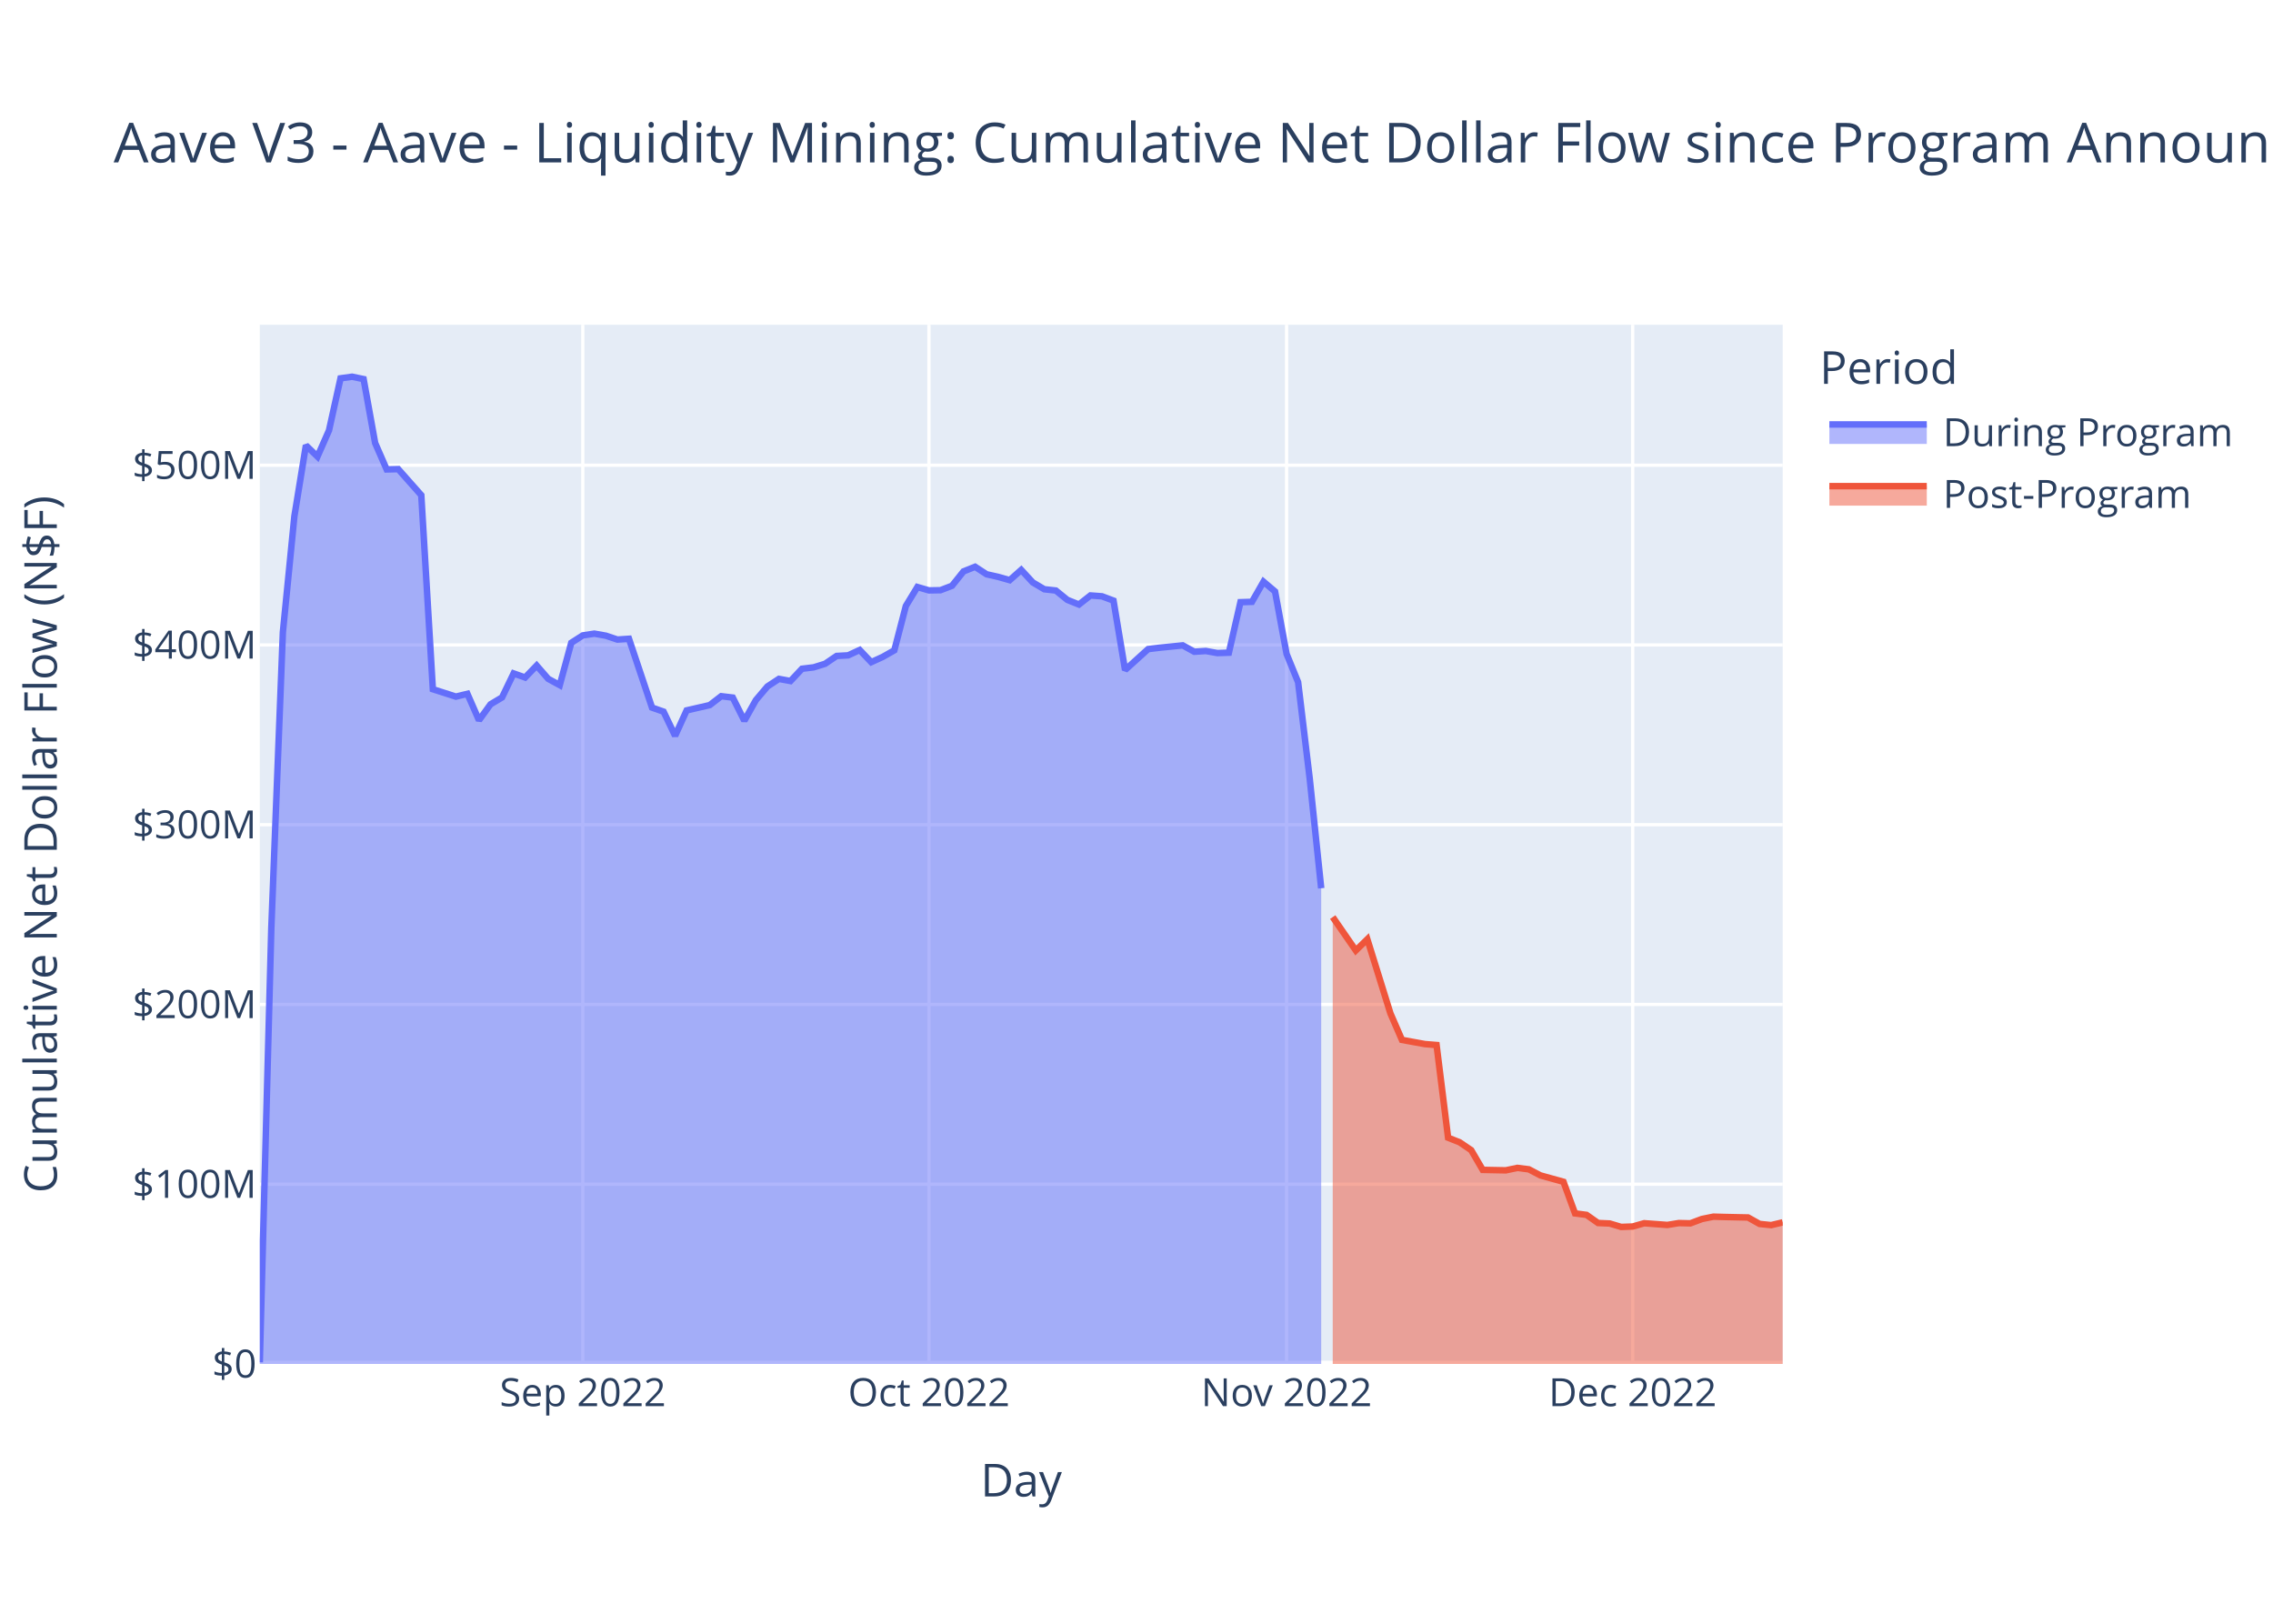
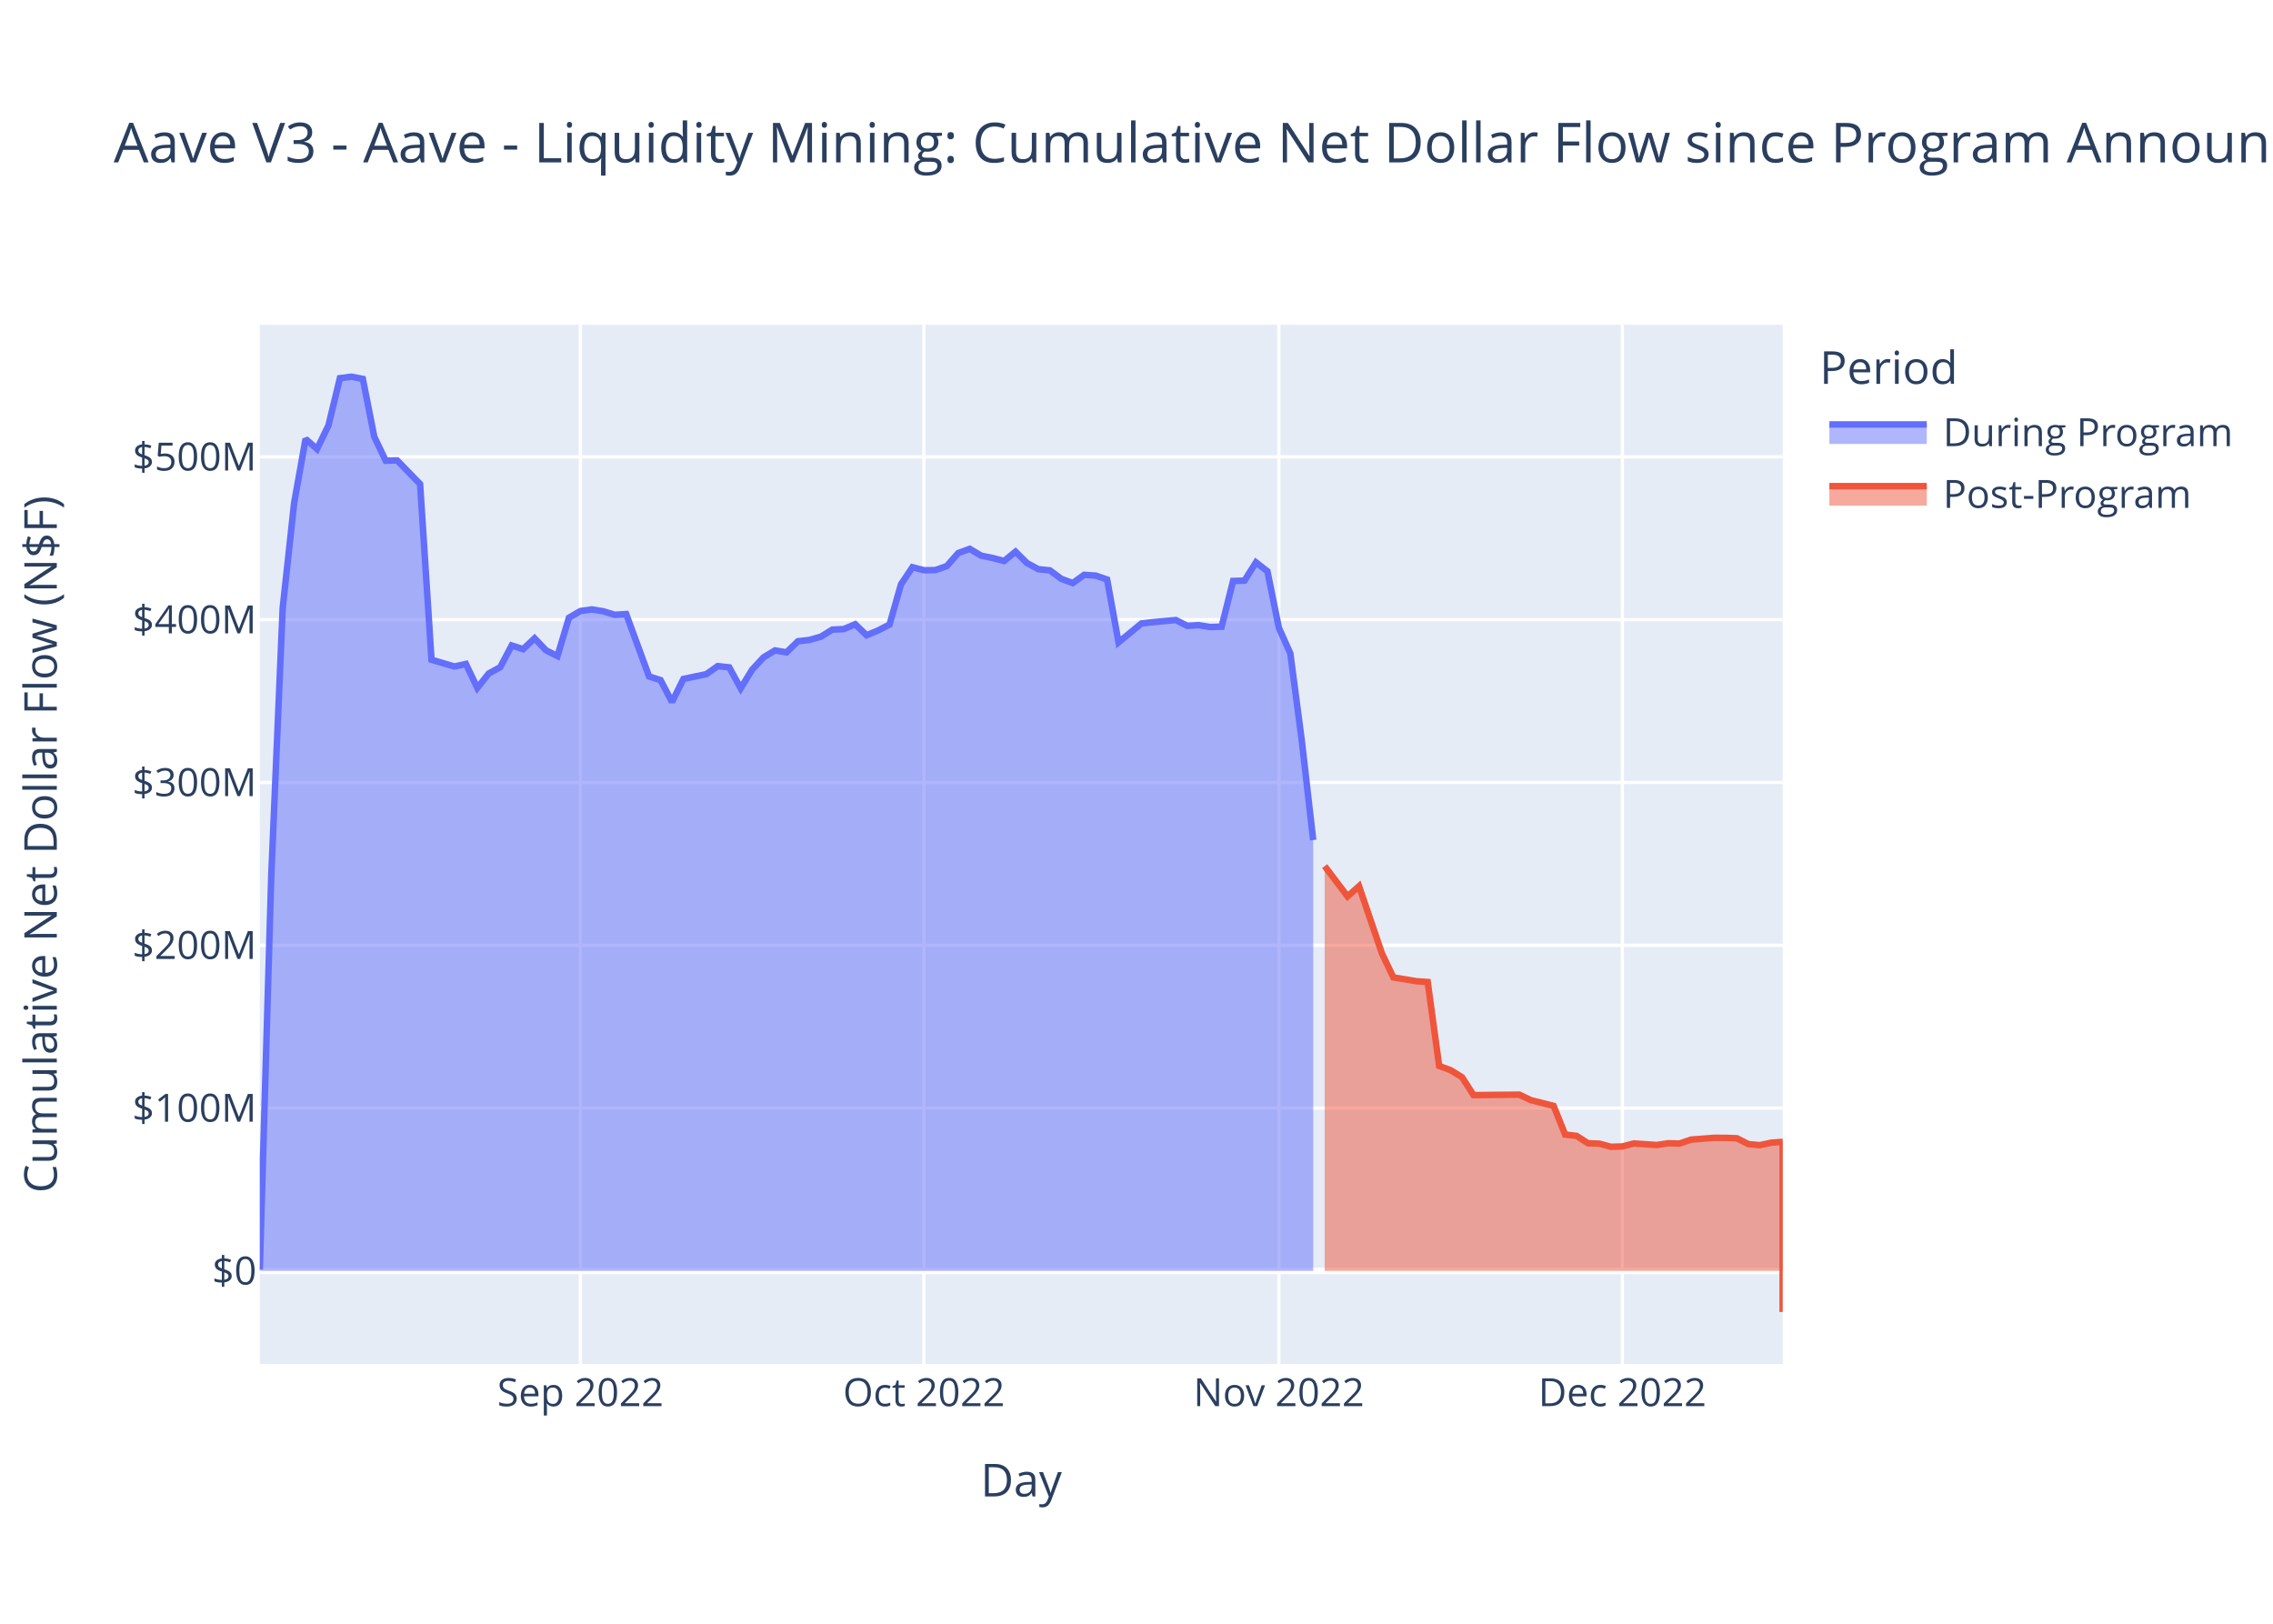
<svg xmlns="http://www.w3.org/2000/svg" class="main-svg" width="700" height="500" style="" viewBox="0 0 700 500">
  <rect x="0" y="0" width="700" height="500" style="fill: rgb(255, 255, 255); fill-opacity: 1;" />
-   <defs id="defs-b170be">
+   <defs id="defs-dfe012">
    <g class="clips">
-       <clipPath id="clipb170bexyplot" class="plotclip">
+       <clipPath id="clipdfe012xyplot" class="plotclip">
        <rect width="469" height="320" />
      </clipPath>
-       <clipPath class="axesclip" id="clipb170bex">
+       <clipPath class="axesclip" id="clipdfe012x">
        <rect x="80" y="0" width="469" height="500" />
      </clipPath>
-       <clipPath class="axesclip" id="clipb170bey">
+       <clipPath class="axesclip" id="clipdfe012y">
        <rect x="0" y="100" width="700" height="320" />
      </clipPath>
-       <clipPath class="axesclip" id="clipb170bexy">
+       <clipPath class="axesclip" id="clipdfe012xy">
        <rect x="80" y="100" width="469" height="320" />
      </clipPath>
    </g>
    <g class="gradients" />
    <g class="patterns" />
  </defs>
  <g class="bglayer">
    <rect class="bg" x="80" y="100" width="469" height="320" style="fill: rgb(229, 236, 246); fill-opacity: 1; stroke-width: 0;" />
  </g>
  <g class="layer-below">
    <g class="imagelayer" />
    <g class="shapelayer" />
  </g>
  <g class="cartesianlayer">
    <g class="subplot xy">
      <g class="layer-subplot">
        <g class="shapelayer" />
        <g class="imagelayer" />
      </g>
      <g class="minor-gridlayer">
        <g class="x" />
        <g class="y" />
      </g>
      <g class="gridlayer">
        <g class="x">
-           <path class="xgrid crisp" transform="translate(179.48,0)" d="M0,100v320" style="stroke: rgb(255, 255, 255); stroke-opacity: 1; stroke-width: 1px;" />
-           <path class="xgrid crisp" transform="translate(286.08,0)" d="M0,100v320" style="stroke: rgb(255, 255, 255); stroke-opacity: 1; stroke-width: 1px;" />
-           <path class="xgrid crisp" transform="translate(396.22,0)" d="M0,100v320" style="stroke: rgb(255, 255, 255); stroke-opacity: 1; stroke-width: 1px;" />
-           <path class="xgrid crisp" transform="translate(502.81,0)" d="M0,100v320" style="stroke: rgb(255, 255, 255); stroke-opacity: 1; stroke-width: 1px;" />
+           <path class="xgrid crisp" transform="translate(178.74,0)" d="M0,100v320" style="stroke: rgb(255, 255, 255); stroke-opacity: 1; stroke-width: 1px;" />
+           <path class="xgrid crisp" transform="translate(284.53,0)" d="M0,100v320" style="stroke: rgb(255, 255, 255); stroke-opacity: 1; stroke-width: 1px;" />
+           <path class="xgrid crisp" transform="translate(393.84,0)" d="M0,100v320" style="stroke: rgb(255, 255, 255); stroke-opacity: 1; stroke-width: 1px;" />
+           <path class="xgrid crisp" transform="translate(499.63,0)" d="M0,100v320" style="stroke: rgb(255, 255, 255); stroke-opacity: 1; stroke-width: 1px;" />
        </g>
        <g class="y">
-           <path class="ygrid crisp" transform="translate(0,364.65)" d="M80,0h469" style="stroke: rgb(255, 255, 255); stroke-opacity: 1; stroke-width: 1px;" />
-           <path class="ygrid crisp" transform="translate(0,309.3)" d="M80,0h469" style="stroke: rgb(255, 255, 255); stroke-opacity: 1; stroke-width: 1px;" />
-           <path class="ygrid crisp" transform="translate(0,253.95)" d="M80,0h469" style="stroke: rgb(255, 255, 255); stroke-opacity: 1; stroke-width: 1px;" />
-           <path class="ygrid crisp" transform="translate(0,198.6)" d="M80,0h469" style="stroke: rgb(255, 255, 255); stroke-opacity: 1; stroke-width: 1px;" />
-           <path class="ygrid crisp" transform="translate(0,143.25)" d="M80,0h469" style="stroke: rgb(255, 255, 255); stroke-opacity: 1; stroke-width: 1px;" />
+           <path class="ygrid crisp" transform="translate(0,341.21)" d="M80,0h469" style="stroke: rgb(255, 255, 255); stroke-opacity: 1; stroke-width: 1px;" />
+           <path class="ygrid crisp" transform="translate(0,291.08)" d="M80,0h469" style="stroke: rgb(255, 255, 255); stroke-opacity: 1; stroke-width: 1px;" />
+           <path class="ygrid crisp" transform="translate(0,240.95)" d="M80,0h469" style="stroke: rgb(255, 255, 255); stroke-opacity: 1; stroke-width: 1px;" />
+           <path class="ygrid crisp" transform="translate(0,190.82)" d="M80,0h469" style="stroke: rgb(255, 255, 255); stroke-opacity: 1; stroke-width: 1px;" />
+           <path class="ygrid crisp" transform="translate(0,140.68)" d="M80,0h469" style="stroke: rgb(255, 255, 255); stroke-opacity: 1; stroke-width: 1px;" />
        </g>
      </g>
      <g class="zerolinelayer">
-         <path class="yzl zl crisp" transform="translate(0,420)" d="M80,0h469" style="stroke: rgb(255, 255, 255); stroke-opacity: 1; stroke-width: 2px;" />
+         <path class="yzl zl crisp" transform="translate(0,391.35)" d="M80,0h469" style="stroke: rgb(255, 255, 255); stroke-opacity: 1; stroke-width: 2px;" />
      </g>
      <path class="xlines-below" />
      <path class="ylines-below" />
      <g class="overlines-below" />
      <g class="xaxislayer-below" />
      <g class="yaxislayer-below" />
      <g class="overaxes-below" />
-       <g class="plot" transform="translate(80,100)" clip-path="url(#clipb170bexyplot)">
+       <g class="plot" transform="translate(80,100)" clip-path="url(#clipdfe012xyplot)">
        <g class="scatterlayer mlayer">
-           <g class="trace scatter trace992c4d" style="stroke-miterlimit: 2;">
+           <g class="trace scatter trace1b4d45" style="stroke-miterlimit: 2;">
            <g class="fills">
              <g>
-                 <path class="js-fill" d="M326.88,320L0,320L0,319.5L3.55,185.88L7.11,94.72L10.66,58.96L14.21,37.14L17.77,40.59L21.32,32.53L24.87,16.5L28.42,16L31.98,16.74L35.53,36.42L39.08,44.55L42.64,44.46L49.74,52.48L53.3,112.23L60.4,114.51L63.95,113.65L67.51,121.79L71.06,116.88L74.61,114.76L78.17,107.37L81.72,108.62L85.27,104.94L88.83,109.03L92.38,110.97L95.93,97.94L99.48,95.66L103.04,95.12L106.59,95.75L110.14,96.94L113.7,96.7L120.8,117.89L124.36,119.14L127.91,126.57L131.46,118.75L138.57,117.12L142.12,114.38L145.67,114.81L149.23,121.93L152.78,115.59L156.33,111.39L159.89,109.05L163.44,109.71L166.99,105.93L170.55,105.5L174.1,104.4L177.65,101.99L181.2,101.8L184.76,100.15L188.31,103.9L191.86,102.27L195.42,100.25L198.97,86.6L202.52,80.76L206.08,81.8L209.63,81.74L213.18,80.38L216.73,75.95L220.29,74.53L223.84,76.84L227.39,77.63L230.95,78.65L234.5,75.49L238.05,79.34L241.61,81.45L245.16,81.84L248.71,84.72L252.27,86.15L255.82,83.36L259.37,83.62L262.92,84.95L266.48,106.32L270.03,103.1L273.58,99.88L277.14,99.45L284.24,98.73L287.8,100.69L291.35,100.46L294.9,101.1L298.45,100.98L302.01,85.43L305.56,85.32L309.11,79.12L312.67,82.14L316.22,101.36L319.77,110.06L323.33,139.62L326.88,173.52" style="fill: rgb(99, 110, 250); fill-opacity: 0.5; stroke-width: 0;" />
+                 <path class="js-fill" d="M324.42,291.35L0,291.35L0,290.9L3.53,169.87L7.05,87.3L10.58,54.91L14.11,35.15L17.63,38.27L21.16,30.97L24.68,16.45L28.21,16L31.74,16.67L35.26,34.49L38.79,41.86L42.32,41.78L49.37,49.04L52.89,103.16L59.95,105.23L63.47,104.45L67,111.82L70.53,107.38L74.05,105.45L77.58,98.76L81.11,99.89L84.63,96.56L88.16,100.26L91.68,102.02L95.21,90.22L98.74,88.15L102.26,87.66L105.79,88.23L109.32,89.31L112.84,89.09L119.89,108.29L123.42,109.42L126.95,116.15L130.47,109.07L137.53,107.59L141.05,105.11L144.58,105.5L148.11,111.95L151.63,106.2L155.16,102.4L158.68,100.28L162.21,100.88L165.74,97.46L169.26,97.06L172.79,96.06L176.32,93.88L179.84,93.71L183.37,92.22L186.89,95.61L190.42,94.14L193.95,92.31L197.47,79.94L201,74.66L204.53,75.59L208.05,75.55L211.58,74.31L215.11,70.3L218.63,69.01L222.16,71.1L225.68,71.82L229.21,72.75L232.74,69.88L236.26,73.37L239.79,75.28L243.32,75.63L246.84,78.24L250.37,79.54L253.89,77.01L257.42,77.24L260.95,78.45L264.47,97.8L268,94.89L271.53,91.98L275.05,91.58L282.11,90.93L285.63,92.71L289.16,92.5L292.68,93.08L296.21,92.97L299.74,78.89L303.26,78.79L306.79,73.17L310.32,75.91L313.84,93.31L317.37,101.2L320.89,127.97L324.42,158.68" style="fill: rgb(99, 110, 250); fill-opacity: 0.5; stroke-width: 0;" />
              </g>
            </g>
            <g class="errorbars" />
            <g class="lines">
-               <path class="js-line" d="M0,319.5L3.55,185.88L7.11,94.72L10.66,58.96L14.21,37.14L17.77,40.59L21.32,32.53L24.87,16.5L28.42,16L31.98,16.74L35.53,36.42L39.08,44.55L42.64,44.46L49.74,52.48L53.3,112.23L60.4,114.51L63.95,113.65L67.51,121.79L71.06,116.88L74.61,114.76L78.17,107.37L81.72,108.62L85.27,104.94L88.83,109.03L92.38,110.97L95.93,97.94L99.48,95.66L103.04,95.12L106.59,95.75L110.14,96.94L113.7,96.7L120.8,117.89L124.36,119.14L127.91,126.57L131.46,118.75L138.57,117.12L142.12,114.38L145.67,114.81L149.23,121.93L152.78,115.59L156.33,111.39L159.89,109.05L163.44,109.71L166.99,105.93L170.55,105.5L174.1,104.4L177.65,101.99L181.2,101.8L184.76,100.15L188.31,103.9L191.86,102.27L195.42,100.25L198.97,86.6L202.52,80.76L206.08,81.8L209.63,81.74L213.18,80.38L216.73,75.95L220.29,74.53L223.84,76.84L227.39,77.63L230.95,78.65L234.5,75.49L238.05,79.34L241.61,81.45L245.16,81.84L248.71,84.72L252.27,86.15L255.82,83.36L259.37,83.62L262.92,84.95L266.48,106.32L270.03,103.1L273.58,99.88L277.14,99.45L284.24,98.73L287.8,100.69L291.35,100.46L294.9,101.1L298.45,100.98L302.01,85.43L305.56,85.32L309.11,79.12L312.67,82.14L316.22,101.36L319.77,110.06L323.33,139.62L326.88,173.52" style="vector-effect: non-scaling-stroke; fill: none; stroke: rgb(99, 110, 250); stroke-opacity: 1; stroke-width: 2px; opacity: 1;" />
+               <path class="js-line" d="M0,290.9L3.53,169.87L7.05,87.3L10.58,54.91L14.11,35.15L17.63,38.27L21.16,30.97L24.68,16.45L28.21,16L31.74,16.67L35.26,34.49L38.79,41.86L42.32,41.78L49.37,49.04L52.89,103.16L59.95,105.23L63.47,104.45L67,111.82L70.53,107.38L74.05,105.45L77.58,98.76L81.11,99.89L84.63,96.56L88.16,100.26L91.68,102.02L95.21,90.22L98.74,88.15L102.26,87.66L105.79,88.23L109.32,89.31L112.84,89.09L119.89,108.29L123.42,109.42L126.95,116.15L130.47,109.07L137.53,107.59L141.05,105.11L144.58,105.5L148.11,111.95L151.63,106.2L155.16,102.4L158.68,100.28L162.21,100.88L165.74,97.46L169.26,97.06L172.79,96.06L176.32,93.88L179.84,93.71L183.37,92.22L186.89,95.61L190.42,94.14L193.95,92.31L197.47,79.94L201,74.66L204.53,75.59L208.05,75.55L211.58,74.31L215.11,70.3L218.63,69.01L222.16,71.1L225.68,71.82L229.21,72.75L232.74,69.88L236.26,73.37L239.79,75.28L243.32,75.63L246.84,78.24L250.37,79.54L253.89,77.01L257.42,77.24L260.95,78.45L264.47,97.8L268,94.89L271.53,91.98L275.05,91.58L282.11,90.93L285.63,92.71L289.16,92.5L292.68,93.08L296.21,92.97L299.74,78.89L303.26,78.79L306.79,73.17L310.32,75.91L313.84,93.31L317.37,101.2L320.89,127.97L324.42,158.68" style="vector-effect: non-scaling-stroke; fill: none; stroke: rgb(99, 110, 250); stroke-opacity: 1; stroke-width: 2px; opacity: 1;" />
            </g>
            <g class="points" />
            <g class="text" />
          </g>
-           <g class="trace scatter trace2d1d4d" style="stroke-miterlimit: 2;">
+           <g class="trace scatter traceac7af5" style="stroke-miterlimit: 2;">
            <g class="fills">
              <g>
-                 <path class="js-fill" d="M469,320L330.43,320L330.43,182.4L337.54,192.68L341.09,189.21L348.2,212.06L351.75,220.22L358.86,221.51L362.41,221.79L365.96,250.34L369.52,251.75L373.07,254.16L376.62,260.24L383.73,260.38L387.28,259.63L390.83,260.07L394.39,261.94L401.49,263.91L405.05,273.64L408.6,274.1L412.15,276.6L415.7,276.75L419.26,277.81L422.81,277.68L426.36,276.67L433.47,277.2L437.02,276.62L440.58,276.7L444.13,275.37L447.68,274.65L451.23,274.75L458.34,274.9L461.89,276.89L465.45,277.25L469,276.41" style="fill: rgb(239, 85, 59); fill-opacity: 0.5; stroke-width: 0;" />
+                 <path class="js-fill" d="M469,291.35L327.95,291.35L327.95,166.71L335,176.02L338.53,172.88L345.58,193.58L349.11,200.97L356.16,202.14L359.68,202.39L363.21,228.25L366.74,229.53L370.26,231.71L373.79,237.22L387.89,237.07L391.42,238.76L398.47,240.54L402,249.36L405.53,249.77L409.05,252.04L412.58,252.17L416.11,253.13L419.63,253.02L423.16,252.1L430.21,252.58L433.74,252.05L437.26,252.13L440.79,250.92L447.84,250.37L451.37,250.38L454.89,250.5L458.42,252.3L461.95,252.63L465.47,251.87L469,251.61L469,304" style="fill: rgb(239, 85, 59); fill-opacity: 0.5; stroke-width: 0;" />
              </g>
            </g>
            <g class="errorbars" />
            <g class="lines">
-               <path class="js-line" d="M330.43,182.4L337.54,192.68L341.09,189.21L348.2,212.06L351.75,220.22L358.86,221.51L362.41,221.79L365.96,250.34L369.52,251.75L373.07,254.16L376.62,260.24L383.73,260.38L387.28,259.63L390.83,260.07L394.39,261.94L401.49,263.91L405.05,273.64L408.6,274.1L412.15,276.6L415.7,276.75L419.26,277.81L422.81,277.68L426.36,276.67L433.47,277.2L437.02,276.62L440.58,276.7L444.13,275.37L447.68,274.65L451.23,274.75L458.34,274.9L461.89,276.89L465.45,277.25L469,276.41" style="vector-effect: non-scaling-stroke; fill: none; stroke: rgb(239, 85, 59); stroke-opacity: 1; stroke-width: 2px; opacity: 1;" />
+               <path class="js-line" d="M327.95,166.71L335,176.02L338.53,172.88L345.58,193.58L349.11,200.97L356.16,202.14L359.68,202.39L363.21,228.25L366.74,229.53L370.26,231.71L373.79,237.22L387.89,237.07L391.42,238.76L398.47,240.54L402,249.36L405.53,249.77L409.05,252.04L412.58,252.17L416.11,253.13L419.63,253.02L423.16,252.1L430.21,252.58L433.74,252.05L437.26,252.13L440.79,250.92L447.84,250.37L451.37,250.38L454.89,250.5L458.42,252.3L461.95,252.63L465.47,251.87L469,251.61L469,304" style="vector-effect: non-scaling-stroke; fill: none; stroke: rgb(239, 85, 59); stroke-opacity: 1; stroke-width: 2px; opacity: 1;" />
            </g>
            <g class="points" />
            <g class="text" />
          </g>
        </g>
      </g>
      <g class="overplot" />
      <path class="xlines-above crisp" d="M0,0" style="fill: none;" />
      <path class="ylines-above crisp" d="M0,0" style="fill: none;" />
      <g class="overlines-above" />
      <g class="xaxislayer-above">
        <g class="xtick">
-           <text text-anchor="middle" x="0" y="433" transform="translate(179.48,0)" style="font-family: 'Open Sans', verdana, arial, sans-serif; font-size: 12px; fill: rgb(42, 63, 95); fill-opacity: 1; white-space: pre; opacity: 1;">Sep 2022</text>
-         </g>
-         <g class="xtick">
-           <text text-anchor="middle" x="0" y="433" style="font-family: 'Open Sans', verdana, arial, sans-serif; font-size: 12px; fill: rgb(42, 63, 95); fill-opacity: 1; white-space: pre; opacity: 1;" transform="translate(286.08,0)">Oct 2022</text>
-         </g>
-         <g class="xtick">
-           <text text-anchor="middle" x="0" y="433" style="font-family: 'Open Sans', verdana, arial, sans-serif; font-size: 12px; fill: rgb(42, 63, 95); fill-opacity: 1; white-space: pre; opacity: 1;" transform="translate(396.22,0)">Nov 2022</text>
-         </g>
-         <g class="xtick">
-           <text text-anchor="middle" x="0" y="433" style="font-family: 'Open Sans', verdana, arial, sans-serif; font-size: 12px; fill: rgb(42, 63, 95); fill-opacity: 1; white-space: pre; opacity: 1;" transform="translate(502.81,0)">Dec 2022</text>
+           <text text-anchor="middle" x="0" y="433" transform="translate(178.74,0)" style="font-family: 'Open Sans', verdana, arial, sans-serif; font-size: 12px; fill: rgb(42, 63, 95); fill-opacity: 1; white-space: pre; opacity: 1;">Sep 2022</text>
+         </g>
+         <g class="xtick">
+           <text text-anchor="middle" x="0" y="433" style="font-family: 'Open Sans', verdana, arial, sans-serif; font-size: 12px; fill: rgb(42, 63, 95); fill-opacity: 1; white-space: pre; opacity: 1;" transform="translate(284.53,0)">Oct 2022</text>
+         </g>
+         <g class="xtick">
+           <text text-anchor="middle" x="0" y="433" style="font-family: 'Open Sans', verdana, arial, sans-serif; font-size: 12px; fill: rgb(42, 63, 95); fill-opacity: 1; white-space: pre; opacity: 1;" transform="translate(393.84,0)">Nov 2022</text>
+         </g>
+         <g class="xtick">
+           <text text-anchor="middle" x="0" y="433" style="font-family: 'Open Sans', verdana, arial, sans-serif; font-size: 12px; fill: rgb(42, 63, 95); fill-opacity: 1; white-space: pre; opacity: 1;" transform="translate(499.63,0)">Dec 2022</text>
        </g>
      </g>
      <g class="yaxislayer-above">
        <g class="ytick">
-           <text text-anchor="end" x="79" y="4.2" transform="translate(0,420)" style="font-family: 'Open Sans', verdana, arial, sans-serif; font-size: 12px; fill: rgb(42, 63, 95); fill-opacity: 1; white-space: pre; opacity: 1;">$0</text>
-         </g>
-         <g class="ytick">
-           <text text-anchor="end" x="79" y="4.2" style="font-family: 'Open Sans', verdana, arial, sans-serif; font-size: 12px; fill: rgb(42, 63, 95); fill-opacity: 1; white-space: pre; opacity: 1;" transform="translate(0,364.65)">$100M</text>
-         </g>
-         <g class="ytick">
-           <text text-anchor="end" x="79" y="4.2" style="font-family: 'Open Sans', verdana, arial, sans-serif; font-size: 12px; fill: rgb(42, 63, 95); fill-opacity: 1; white-space: pre; opacity: 1;" transform="translate(0,309.3)">$200M</text>
-         </g>
-         <g class="ytick">
-           <text text-anchor="end" x="79" y="4.2" style="font-family: 'Open Sans', verdana, arial, sans-serif; font-size: 12px; fill: rgb(42, 63, 95); fill-opacity: 1; white-space: pre; opacity: 1;" transform="translate(0,253.95)">$300M</text>
-         </g>
-         <g class="ytick">
-           <text text-anchor="end" x="79" y="4.2" style="font-family: 'Open Sans', verdana, arial, sans-serif; font-size: 12px; fill: rgb(42, 63, 95); fill-opacity: 1; white-space: pre; opacity: 1;" transform="translate(0,198.6)">$400M</text>
-         </g>
-         <g class="ytick">
-           <text text-anchor="end" x="79" y="4.2" style="font-family: 'Open Sans', verdana, arial, sans-serif; font-size: 12px; fill: rgb(42, 63, 95); fill-opacity: 1; white-space: pre; opacity: 1;" transform="translate(0,143.25)">$500M</text>
+           <text text-anchor="end" x="79" y="4.2" transform="translate(0,391.35)" style="font-family: 'Open Sans', verdana, arial, sans-serif; font-size: 12px; fill: rgb(42, 63, 95); fill-opacity: 1; white-space: pre; opacity: 1;">$0</text>
+         </g>
+         <g class="ytick">
+           <text text-anchor="end" x="79" y="4.2" style="font-family: 'Open Sans', verdana, arial, sans-serif; font-size: 12px; fill: rgb(42, 63, 95); fill-opacity: 1; white-space: pre; opacity: 1;" transform="translate(0,341.21)">$100M</text>
+         </g>
+         <g class="ytick">
+           <text text-anchor="end" x="79" y="4.2" style="font-family: 'Open Sans', verdana, arial, sans-serif; font-size: 12px; fill: rgb(42, 63, 95); fill-opacity: 1; white-space: pre; opacity: 1;" transform="translate(0,291.08)">$200M</text>
+         </g>
+         <g class="ytick">
+           <text text-anchor="end" x="79" y="4.2" style="font-family: 'Open Sans', verdana, arial, sans-serif; font-size: 12px; fill: rgb(42, 63, 95); fill-opacity: 1; white-space: pre; opacity: 1;" transform="translate(0,240.95)">$300M</text>
+         </g>
+         <g class="ytick">
+           <text text-anchor="end" x="79" y="4.2" style="font-family: 'Open Sans', verdana, arial, sans-serif; font-size: 12px; fill: rgb(42, 63, 95); fill-opacity: 1; white-space: pre; opacity: 1;" transform="translate(0,190.82)">$400M</text>
+         </g>
+         <g class="ytick">
+           <text text-anchor="end" x="79" y="4.2" style="font-family: 'Open Sans', verdana, arial, sans-serif; font-size: 12px; fill: rgb(42, 63, 95); fill-opacity: 1; white-space: pre; opacity: 1;" transform="translate(0,140.68)">$500M</text>
        </g>
      </g>
      <g class="overaxes-above" />
    </g>
  </g>
  <g class="polarlayer" />
  <g class="smithlayer" />
  <g class="ternarylayer" />
  <g class="geolayer" />
  <g class="funnelarealayer" />
  <g class="pielayer" />
  <g class="iciclelayer" />
  <g class="treemaplayer" />
  <g class="sunburstlayer" />
  <g class="glimages" />
-   <defs id="topdefs-b170be">
+   <defs id="topdefs-dfe012">
    <g class="clips" />
-     <clipPath id="legendb170be">
+     <clipPath id="legenddfe012">
      <rect width="130" height="67" x="0" y="0" />
    </clipPath>
  </defs>
  <g class="layer-above">
    <g class="imagelayer" />
    <g class="shapelayer" />
  </g>
  <g class="infolayer">
    <g class="legend" pointer-events="all" transform="translate(558.38,100)">
      <rect class="bg" shape-rendering="crispEdges" width="130" height="67" x="0" y="0" style="stroke: rgb(68, 68, 68); stroke-opacity: 1; fill: rgb(255, 255, 255); fill-opacity: 1; stroke-width: 0px;" />
-       <g class="scrollbox" transform="" clip-path="url(#legendb170be)">
+       <g class="scrollbox" transform="" clip-path="url(#legenddfe012)">
        <text class="legendtitletext" text-anchor="start" x="2" y="18.2" style="font-family: 'Open Sans', verdana, arial, sans-serif; font-size: 14px; fill: rgb(42, 63, 95); fill-opacity: 1; white-space: pre;">Period</text>
        <g class="groups">
          <g class="traces" transform="translate(0,32.7)" style="opacity: 1;">
            <text class="legendtext" text-anchor="start" x="40" y="4.68" style="font-family: 'Open Sans', verdana, arial, sans-serif; font-size: 12px; fill: rgb(42, 63, 95); fill-opacity: 1; white-space: pre;">During Program</text>
            <g class="layers">
              <g class="legendfill">
                <path class="js-fill" d="M5,-2h30v6h-30z" style="stroke-width: 0; fill: rgb(99, 110, 250); fill-opacity: 0.5;" />
              </g>
              <g class="legendlines">
                <path class="js-line" d="M5,-2h30" style="fill: none; stroke: rgb(99, 110, 250); stroke-opacity: 1; stroke-width: 2px;" />
              </g>
              <g class="legendsymbols">
                <g class="legendpoints" />
              </g>
            </g>
            <rect class="legendtoggle" x="0" y="-9.5" width="124.703" height="19" style="fill: rgb(0, 0, 0); fill-opacity: 0;" />
          </g>
          <g class="traces" transform="translate(0,51.7)" style="opacity: 1;">
            <text class="legendtext" text-anchor="start" x="40" y="4.68" style="font-family: 'Open Sans', verdana, arial, sans-serif; font-size: 12px; fill: rgb(42, 63, 95); fill-opacity: 1; white-space: pre;">Post-Program</text>
            <g class="layers">
              <g class="legendfill">
                <path class="js-fill" d="M5,-2h30v6h-30z" style="stroke-width: 0; fill: rgb(239, 85, 59); fill-opacity: 0.5;" />
              </g>
              <g class="legendlines">
                <path class="js-line" d="M5,-2h30" style="fill: none; stroke: rgb(239, 85, 59); stroke-opacity: 1; stroke-width: 2px;" />
              </g>
              <g class="legendsymbols">
                <g class="legendpoints" />
              </g>
            </g>
            <rect class="legendtoggle" x="0" y="-9.5" width="124.703" height="19" style="fill: rgb(0, 0, 0); fill-opacity: 0;" />
          </g>
        </g>
      </g>
      <rect class="scrollbar" rx="20" ry="3" width="0" height="0" x="0" y="0" style="fill: rgb(128, 139, 164); fill-opacity: 1;" />
    </g>
    <g class="g-gtitle">
      <text class="gtitle" x="35" y="50" text-anchor="start" dy="0em" style="font-family: 'Open Sans', verdana, arial, sans-serif; font-size: 17px; fill: rgb(42, 63, 95); opacity: 1; font-weight: normal; white-space: pre;">Aave V3 - Aave - Liquidity Mining: Cumulative Net Dollar Flow since Program Announcement - At Last Price</text>
    </g>
    <g class="g-xtitle">
      <text class="xtitle" x="314.5" y="460.8" text-anchor="middle" style="font-family: 'Open Sans', verdana, arial, sans-serif; font-size: 14px; fill: rgb(42, 63, 95); opacity: 1; font-weight: normal; white-space: pre;">Day</text>
    </g>
    <g class="g-ytitle">
      <text class="ytitle" transform="rotate(-90,17.49688,260)" x="17.497" y="260" text-anchor="middle" style="font-family: 'Open Sans', verdana, arial, sans-serif; font-size: 14px; fill: rgb(42, 63, 95); opacity: 1; font-weight: normal; white-space: pre;">Cumulative Net Dollar Flow (N$F)</text>
    </g>
  </g>
</svg>
